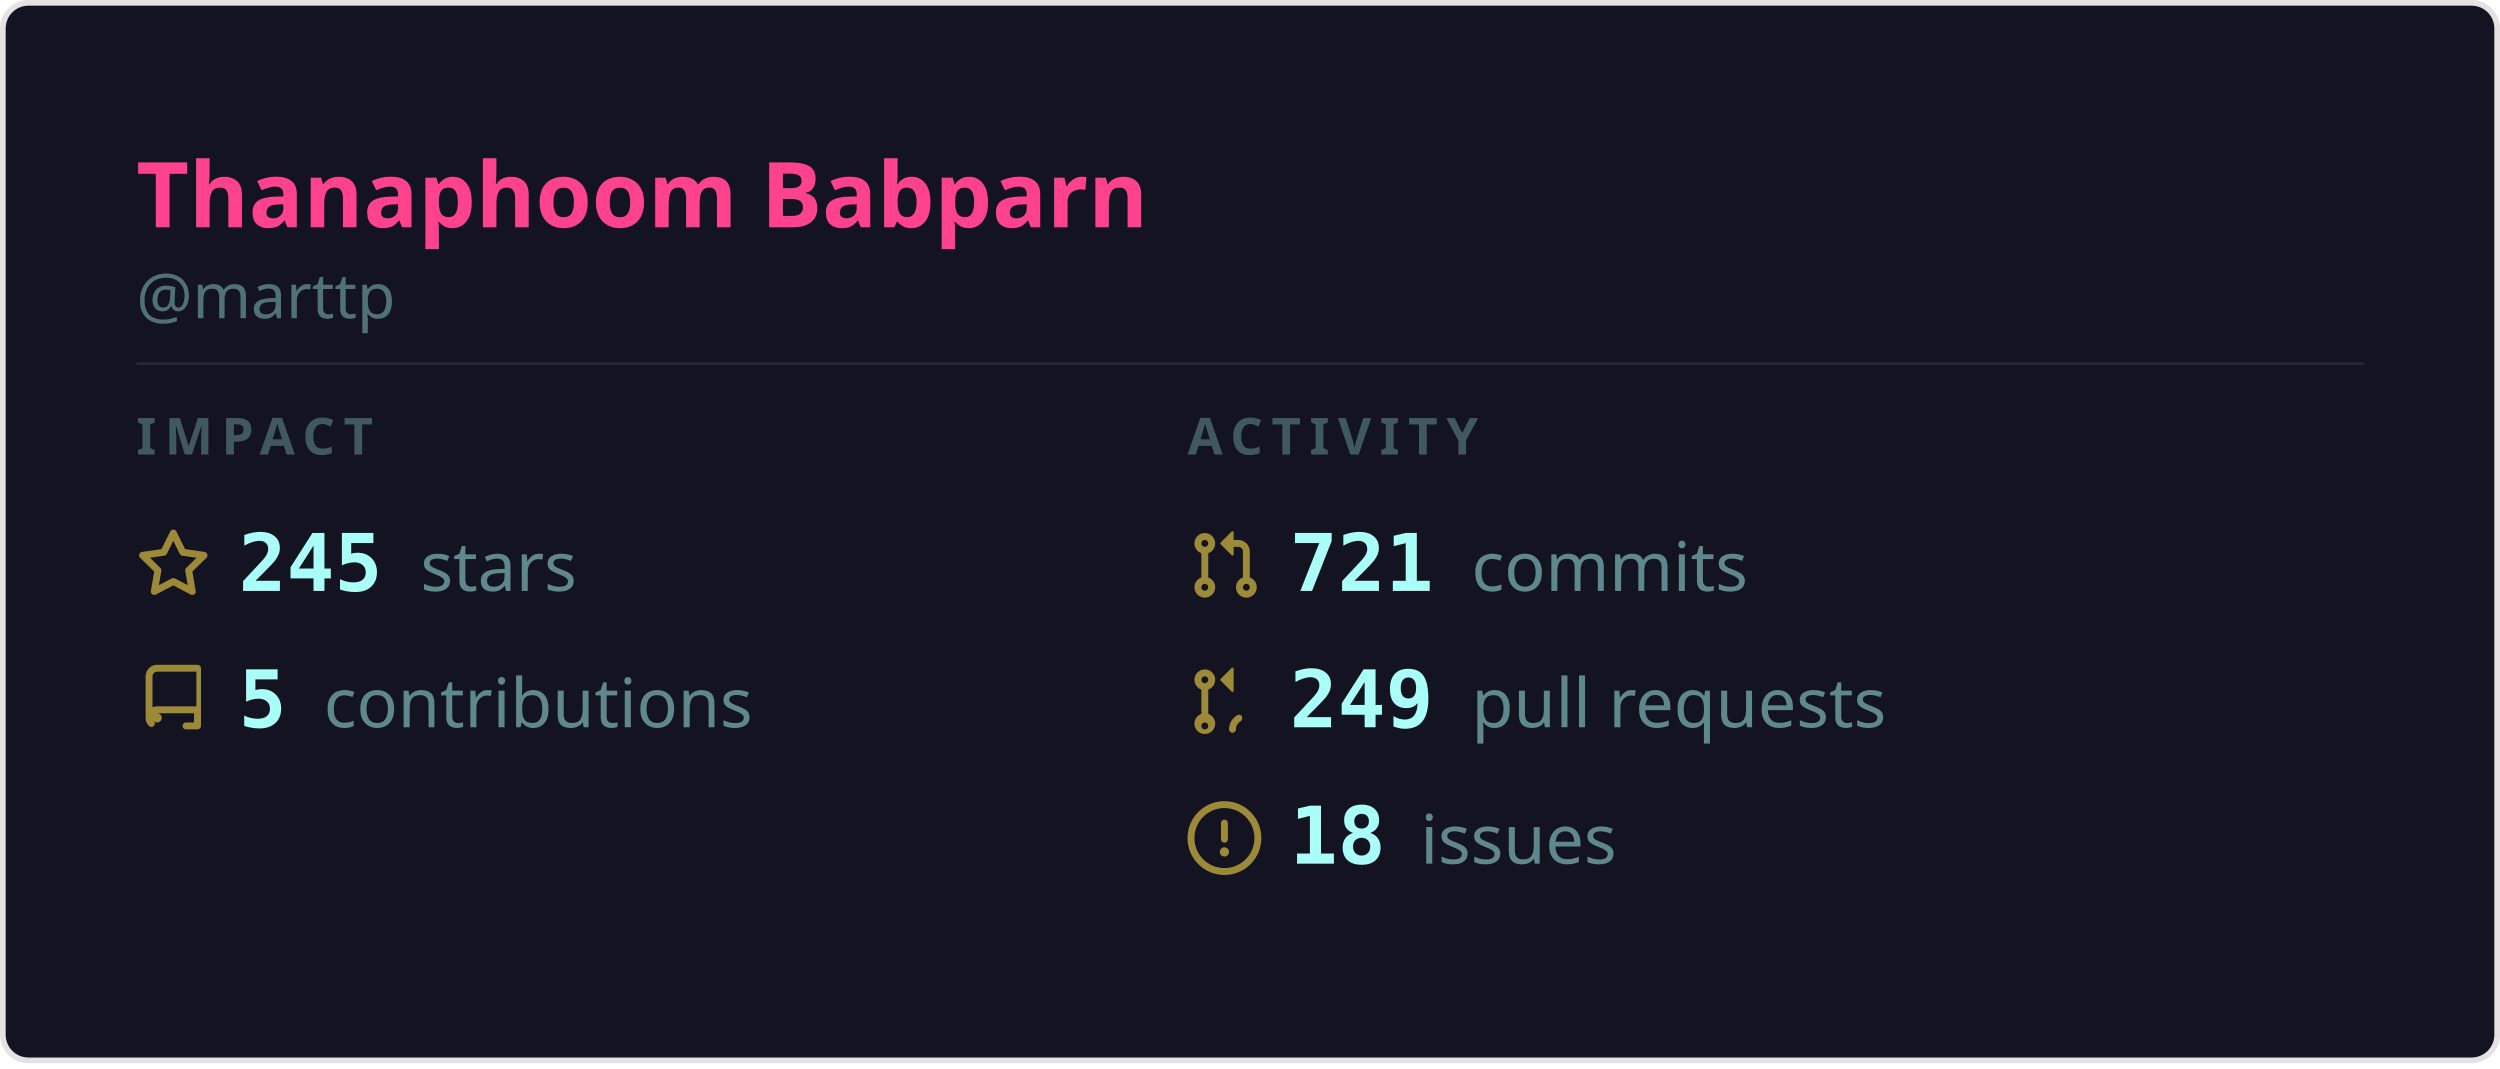
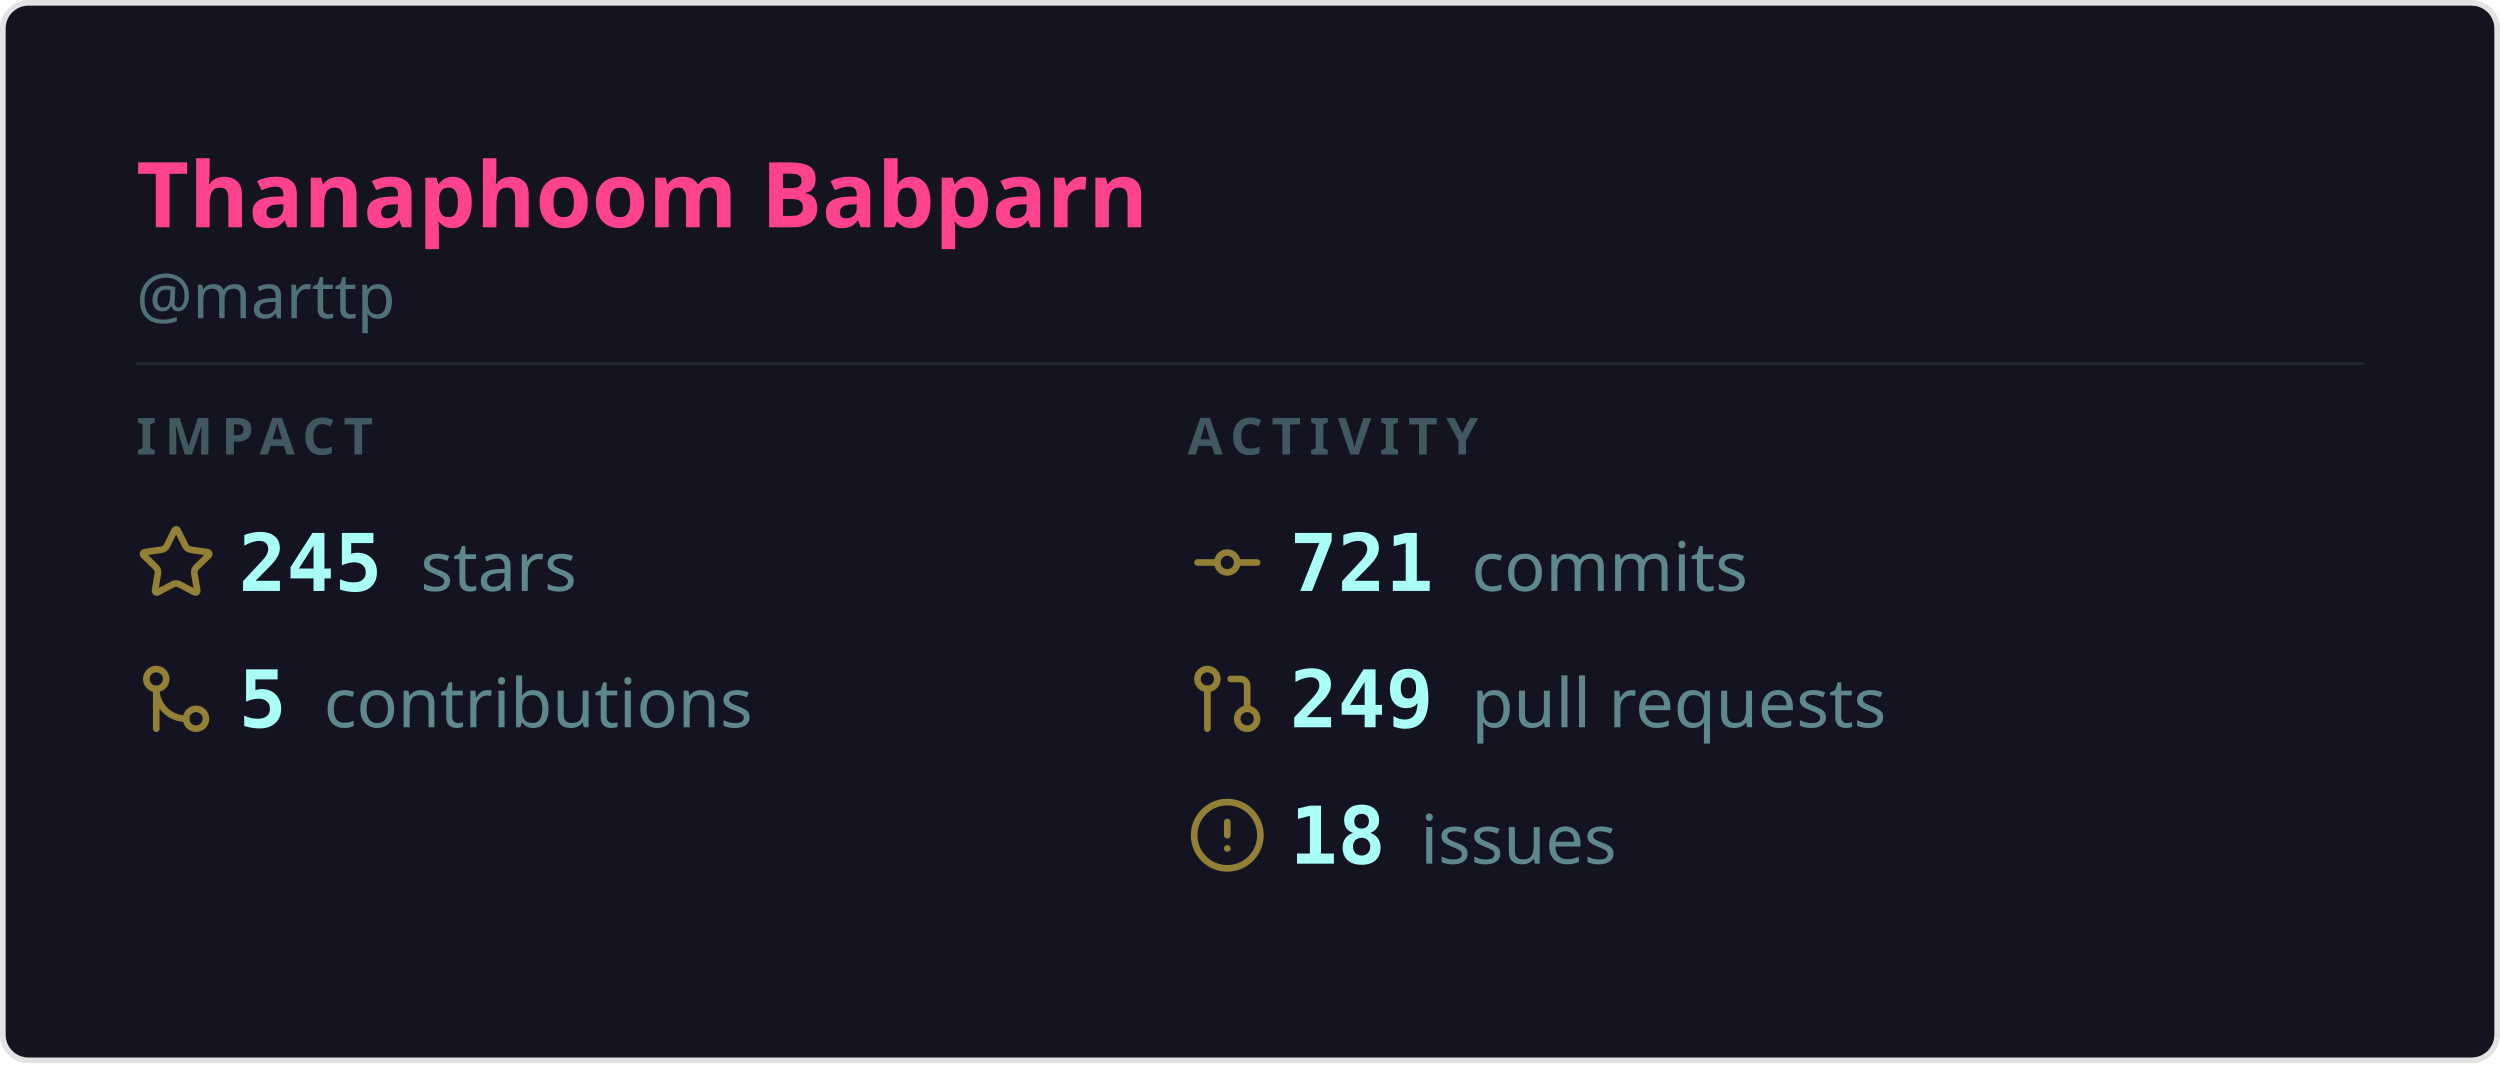
<svg xmlns="http://www.w3.org/2000/svg" width="440" height="188" viewBox="0 0 440 188" role="img">
  <rect x="0.5" y="0.5" width="439" height="99%" rx="4.5" fill="#141321" stroke="#e4e2e2" />
  <text x="24" y="40" font-size="16" font-weight="600" font-family="'Segoe UI', Ubuntu, Sans-Serif" fill="#fe428e">Thanaphoom Babparn</text>
  <text x="24" y="56" font-size="11" font-family="'Segoe UI', Ubuntu, Sans-Serif" fill="#a9fef7" opacity="0.4">@marttp</text>
  <line x1="24" y1="64" x2="416" y2="64" stroke="#a9fef7" stroke-width="0.5" opacity="0.1" />
  <text x="24" y="80" font-size="9" font-weight="700" font-family="'Segoe UI', Ubuntu, Sans-Serif" fill="#a9fef7" opacity="0.3" letter-spacing="1.5">IMPACT</text>
  <text x="209" y="80" font-size="9" font-weight="700" font-family="'Segoe UI', Ubuntu, Sans-Serif" fill="#a9fef7" opacity="0.3" letter-spacing="1.5">ACTIVITY</text>
-   <svg x="24" y="93" width="13" height="13" viewBox="0 0 16 16" fill="#f8d847" opacity="0.6">
-     <path fill-rule="evenodd" d="M8 .25a.75.75 0 01.673.418l1.882 3.815 4.21.612a.75.75 0 01.416 1.279l-3.046 2.97.719 4.192a.75.75 0 01-1.088.791L8 12.347l-3.766 1.98a.75.75 0 01-1.088-.79l.72-4.194L.818 6.374a.75.75 0 01.416-1.28l4.21-.611L7.327.668A.75.75 0 018 .25zm0 2.445L6.615 5.5a.75.75 0 01-.564.41l-3.097.45 2.24 2.184a.75.75 0 01.216.664l-.528 3.084 2.769-1.456a.75.75 0 01.698 0l2.77 1.456-.53-3.084a.75.75 0 01.216-.664l2.24-2.183-3.096-.45a.75.75 0 01-.564-.41L8 2.694v.001z" />
+   <svg x="24" y="92" width="14" height="14" viewBox="0 0 24 24" fill="none" stroke="#f8d847" stroke-width="2" stroke-linecap="round" stroke-linejoin="round" opacity="0.55">
+     <path d="M11.525 2.295a.53.53 0 0 1 .95 0l2.31 4.679a2.123 2.123 0 0 0 1.595 1.16l5.166.756a.53.53 0 0 1 .294.904l-3.736 3.638a2.123 2.123 0 0 0-.611 1.878l.882 5.14a.53.53 0 0 1-.771.56l-4.618-2.428a2.122 2.122 0 0 0-1.973 0L6.396 21.01a.53.53 0 0 1-.77-.56l.881-5.139a2.122 2.122 0 0 0-.611-1.879L2.16 9.795a.53.53 0 0 1 .294-.906l5.165-.755a2.122 2.122 0 0 0 1.597-1.16z" />
  </svg>
  <text x="42" y="104" font-size="14" font-weight="700" font-family="'SF Mono', 'Cascadia Code', 'Consolas', monospace" fill="#a9fef7">245</text>
  <text x="74" y="104" font-size="12" font-family="'Segoe UI', Ubuntu, Sans-Serif" fill="#a9fef7" opacity="0.5">stars</text>
-   <svg x="24" y="117" width="13" height="13" viewBox="0 0 16 16" fill="#f8d847" opacity="0.6">
-     <path fill-rule="evenodd" d="M2 2.5A2.5 2.5 0 014.5 0h8.75a.75.75 0 01.75.75v12.5a.75.75 0 01-.75.75h-2.5a.75.75 0 110-1.5h1.75v-2h-8a1 1 0 00-.714 1.7.75.75 0 01-1.072 1.05A2.495 2.495 0 012 11.5v-9zm10.5-1h-8a1 1 0 00-1 1v6.708A2.486 2.486 0 014.5 9h8.5V1.5zm-8 11a1 1 0 100-2 1 1 0 000 2z" />
+   <svg x="24" y="116" width="14" height="14" viewBox="0 0 24 24" fill="none" stroke="#f8d847" stroke-width="2" stroke-linecap="round" stroke-linejoin="round" opacity="0.55">
+     <circle cx="18" cy="18" r="3" />
+     <circle cx="6" cy="6" r="3" />
+     <path d="M6 21V9a9 9 0 0 0 9 9" />
  </svg>
  <text x="42" y="128" font-size="14" font-weight="700" font-family="'SF Mono', 'Cascadia Code', 'Consolas', monospace" fill="#a9fef7">5</text>
  <text x="57" y="128" font-size="12" font-family="'Segoe UI', Ubuntu, Sans-Serif" fill="#a9fef7" opacity="0.5">contributions</text>
-   <svg x="209" y="93" width="13" height="13" viewBox="0 0 16 16" fill="#f8d847" opacity="0.6">
-     <path fill-rule="evenodd" d="M1.5 3.25a2.25 2.25 0 113 2.122v5.256a2.251 2.251 0 11-1.5 0V5.372A2.25 2.25 0 011.5 3.25zm5.677-.177L9.573.677A.25.25 0 0110 .854V2.5h1A2.5 2.5 0 0113.5 5v5.628a2.251 2.251 0 11-1.5 0V5a1 1 0 00-1-1h-1v1.646a.25.25 0 01-.427.177L7.177 3.427a.25.25 0 010-.354zM3.75 2.5a.75.75 0 100 1.5.75.75 0 000-1.5zm0 9.5a.75.75 0 100 1.5.75.75 0 000-1.5zm8.25.75a.75.75 0 111.5 0 .75.75 0 01-1.5 0z" />
+   <svg x="209" y="92" width="14" height="14" viewBox="0 0 24 24" fill="none" stroke="#f8d847" stroke-width="2" stroke-linecap="round" stroke-linejoin="round" opacity="0.55">
+     <circle cx="12" cy="12" r="3" />
+     <line x1="3" x2="9" y1="12" y2="12" />
+     <line x1="15" x2="21" y1="12" y2="12" />
  </svg>
  <text x="227" y="104" font-size="14" font-weight="700" font-family="'SF Mono', 'Cascadia Code', 'Consolas', monospace" fill="#a9fef7">721</text>
  <text x="259" y="104" font-size="12" font-family="'Segoe UI', Ubuntu, Sans-Serif" fill="#a9fef7" opacity="0.5">commits</text>
-   <svg x="209" y="117" width="13" height="13" viewBox="0 0 16 16" fill="#f8d847" opacity="0.6">
-     <path fill-rule="evenodd" d="M7.177 3.073L9.573.677A.25.25 0 0110 .854v4.792a.25.25 0 01-.427.177L7.177 3.427a.25.25 0 010-.354zM3.75 2.5a.75.75 0 100 1.5.75.75 0 000-1.5zm-2.25.75a2.25 2.25 0 113 2.122v5.256a2.251 2.251 0 11-1.5 0V5.372A2.25 2.25 0 011.5 3.25zm10.31 7.939a.75.75 0 00-1.042-.254 3.5 3.5 0 00-1.768 3.044.75.75 0 001.5 0 2 2 0 011.01-1.748.75.75 0 00.254-1.042h-.254zM3.75 12.5a.75.75 0 100 1.5.75.75 0 000-1.5z" />
+   <svg x="209" y="116" width="14" height="14" viewBox="0 0 24 24" fill="none" stroke="#f8d847" stroke-width="2" stroke-linecap="round" stroke-linejoin="round" opacity="0.55">
+     <circle cx="18" cy="18" r="3" />
+     <circle cx="6" cy="6" r="3" />
+     <path d="M13 6h3a2 2 0 0 1 2 2v7" />
+     <line x1="6" x2="6" y1="9" y2="21" />
  </svg>
  <text x="227" y="128" font-size="14" font-weight="700" font-family="'SF Mono', 'Cascadia Code', 'Consolas', monospace" fill="#a9fef7">249</text>
  <text x="259" y="128" font-size="12" font-family="'Segoe UI', Ubuntu, Sans-Serif" fill="#a9fef7" opacity="0.5">pull requests</text>
-   <svg x="209" y="141" width="13" height="13" viewBox="0 0 16 16" fill="#f8d847" opacity="0.6">
-     <path fill-rule="evenodd" d="M8 1.5a6.5 6.5 0 100 13 6.5 6.5 0 000-13zM0 8a8 8 0 1116 0A8 8 0 010 8zm9 3a1 1 0 11-2 0 1 1 0 012 0zm-.25-6.25a.75.75 0 00-1.5 0v3.5a.75.75 0 001.5 0v-3.5z" />
+   <svg x="209" y="140" width="14" height="14" viewBox="0 0 24 24" fill="none" stroke="#f8d847" stroke-width="2" stroke-linecap="round" stroke-linejoin="round" opacity="0.55">
+     <circle cx="12" cy="12" r="10" />
+     <line x1="12" x2="12" y1="8" y2="12" />
+     <line x1="12" x2="12.01" y1="16" y2="16" />
  </svg>
  <text x="227" y="152" font-size="14" font-weight="700" font-family="'SF Mono', 'Cascadia Code', 'Consolas', monospace" fill="#a9fef7">18</text>
  <text x="250" y="152" font-size="12" font-family="'Segoe UI', Ubuntu, Sans-Serif" fill="#a9fef7" opacity="0.5">issues</text>
</svg>
